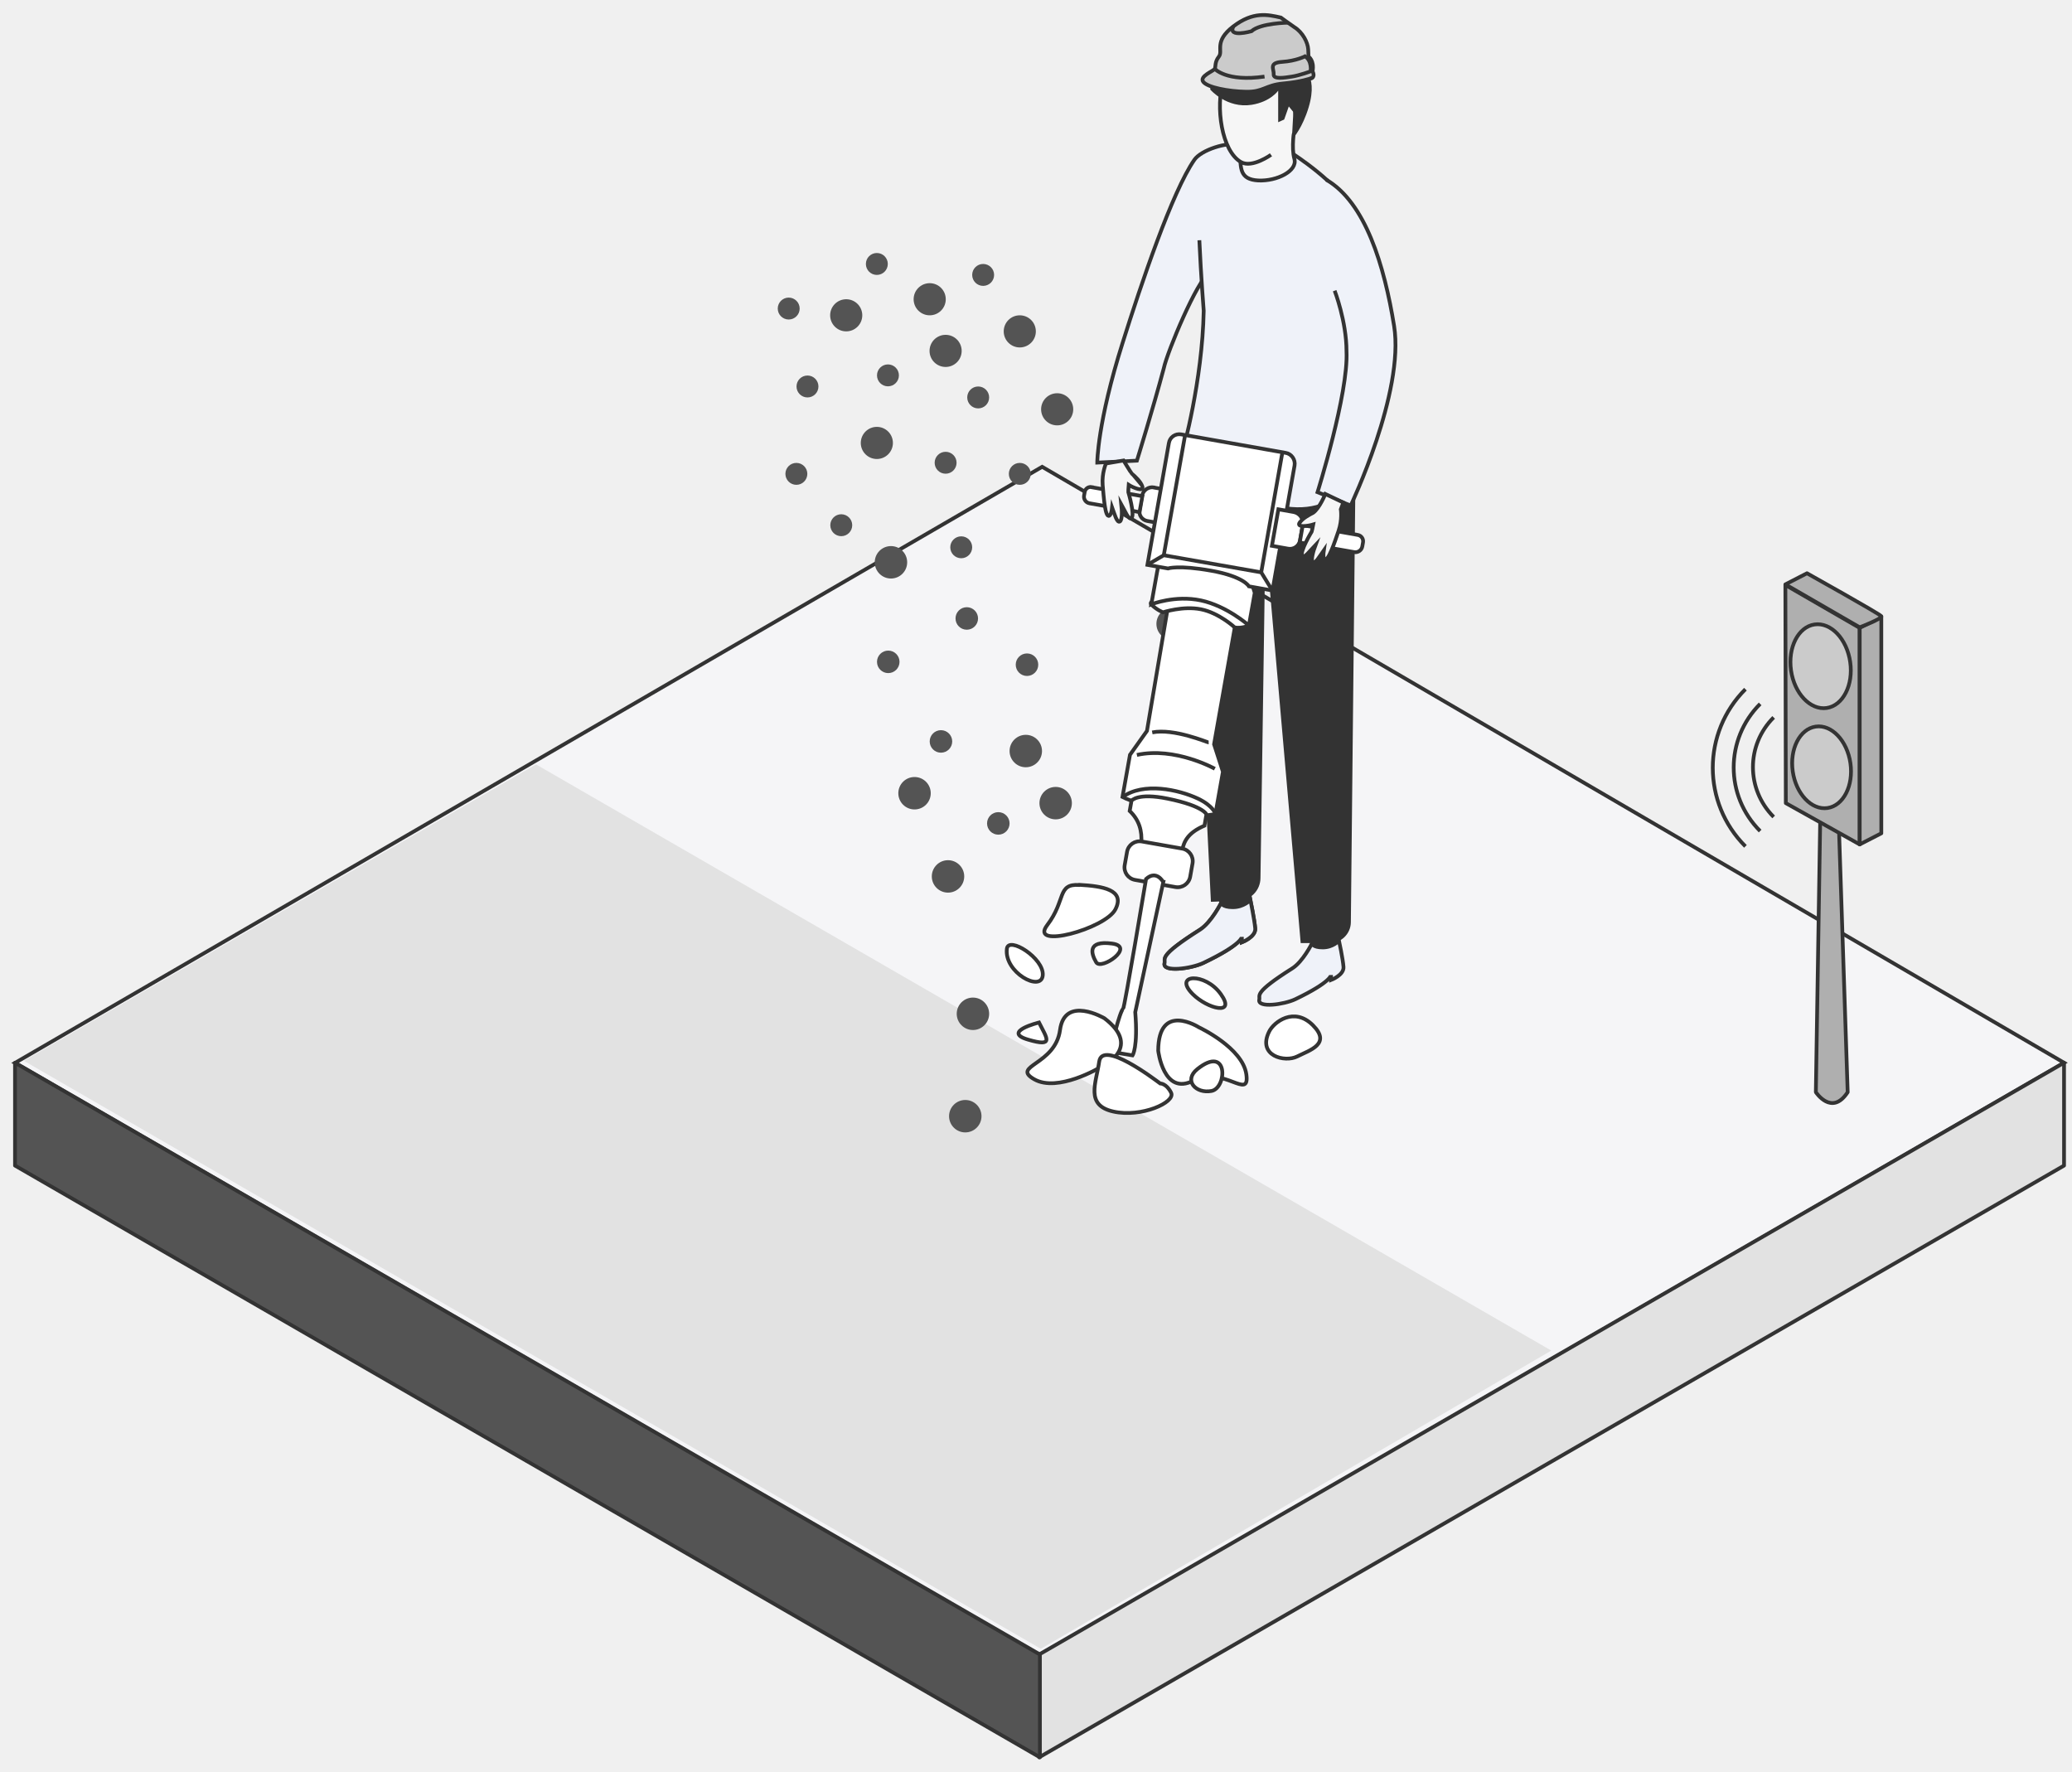
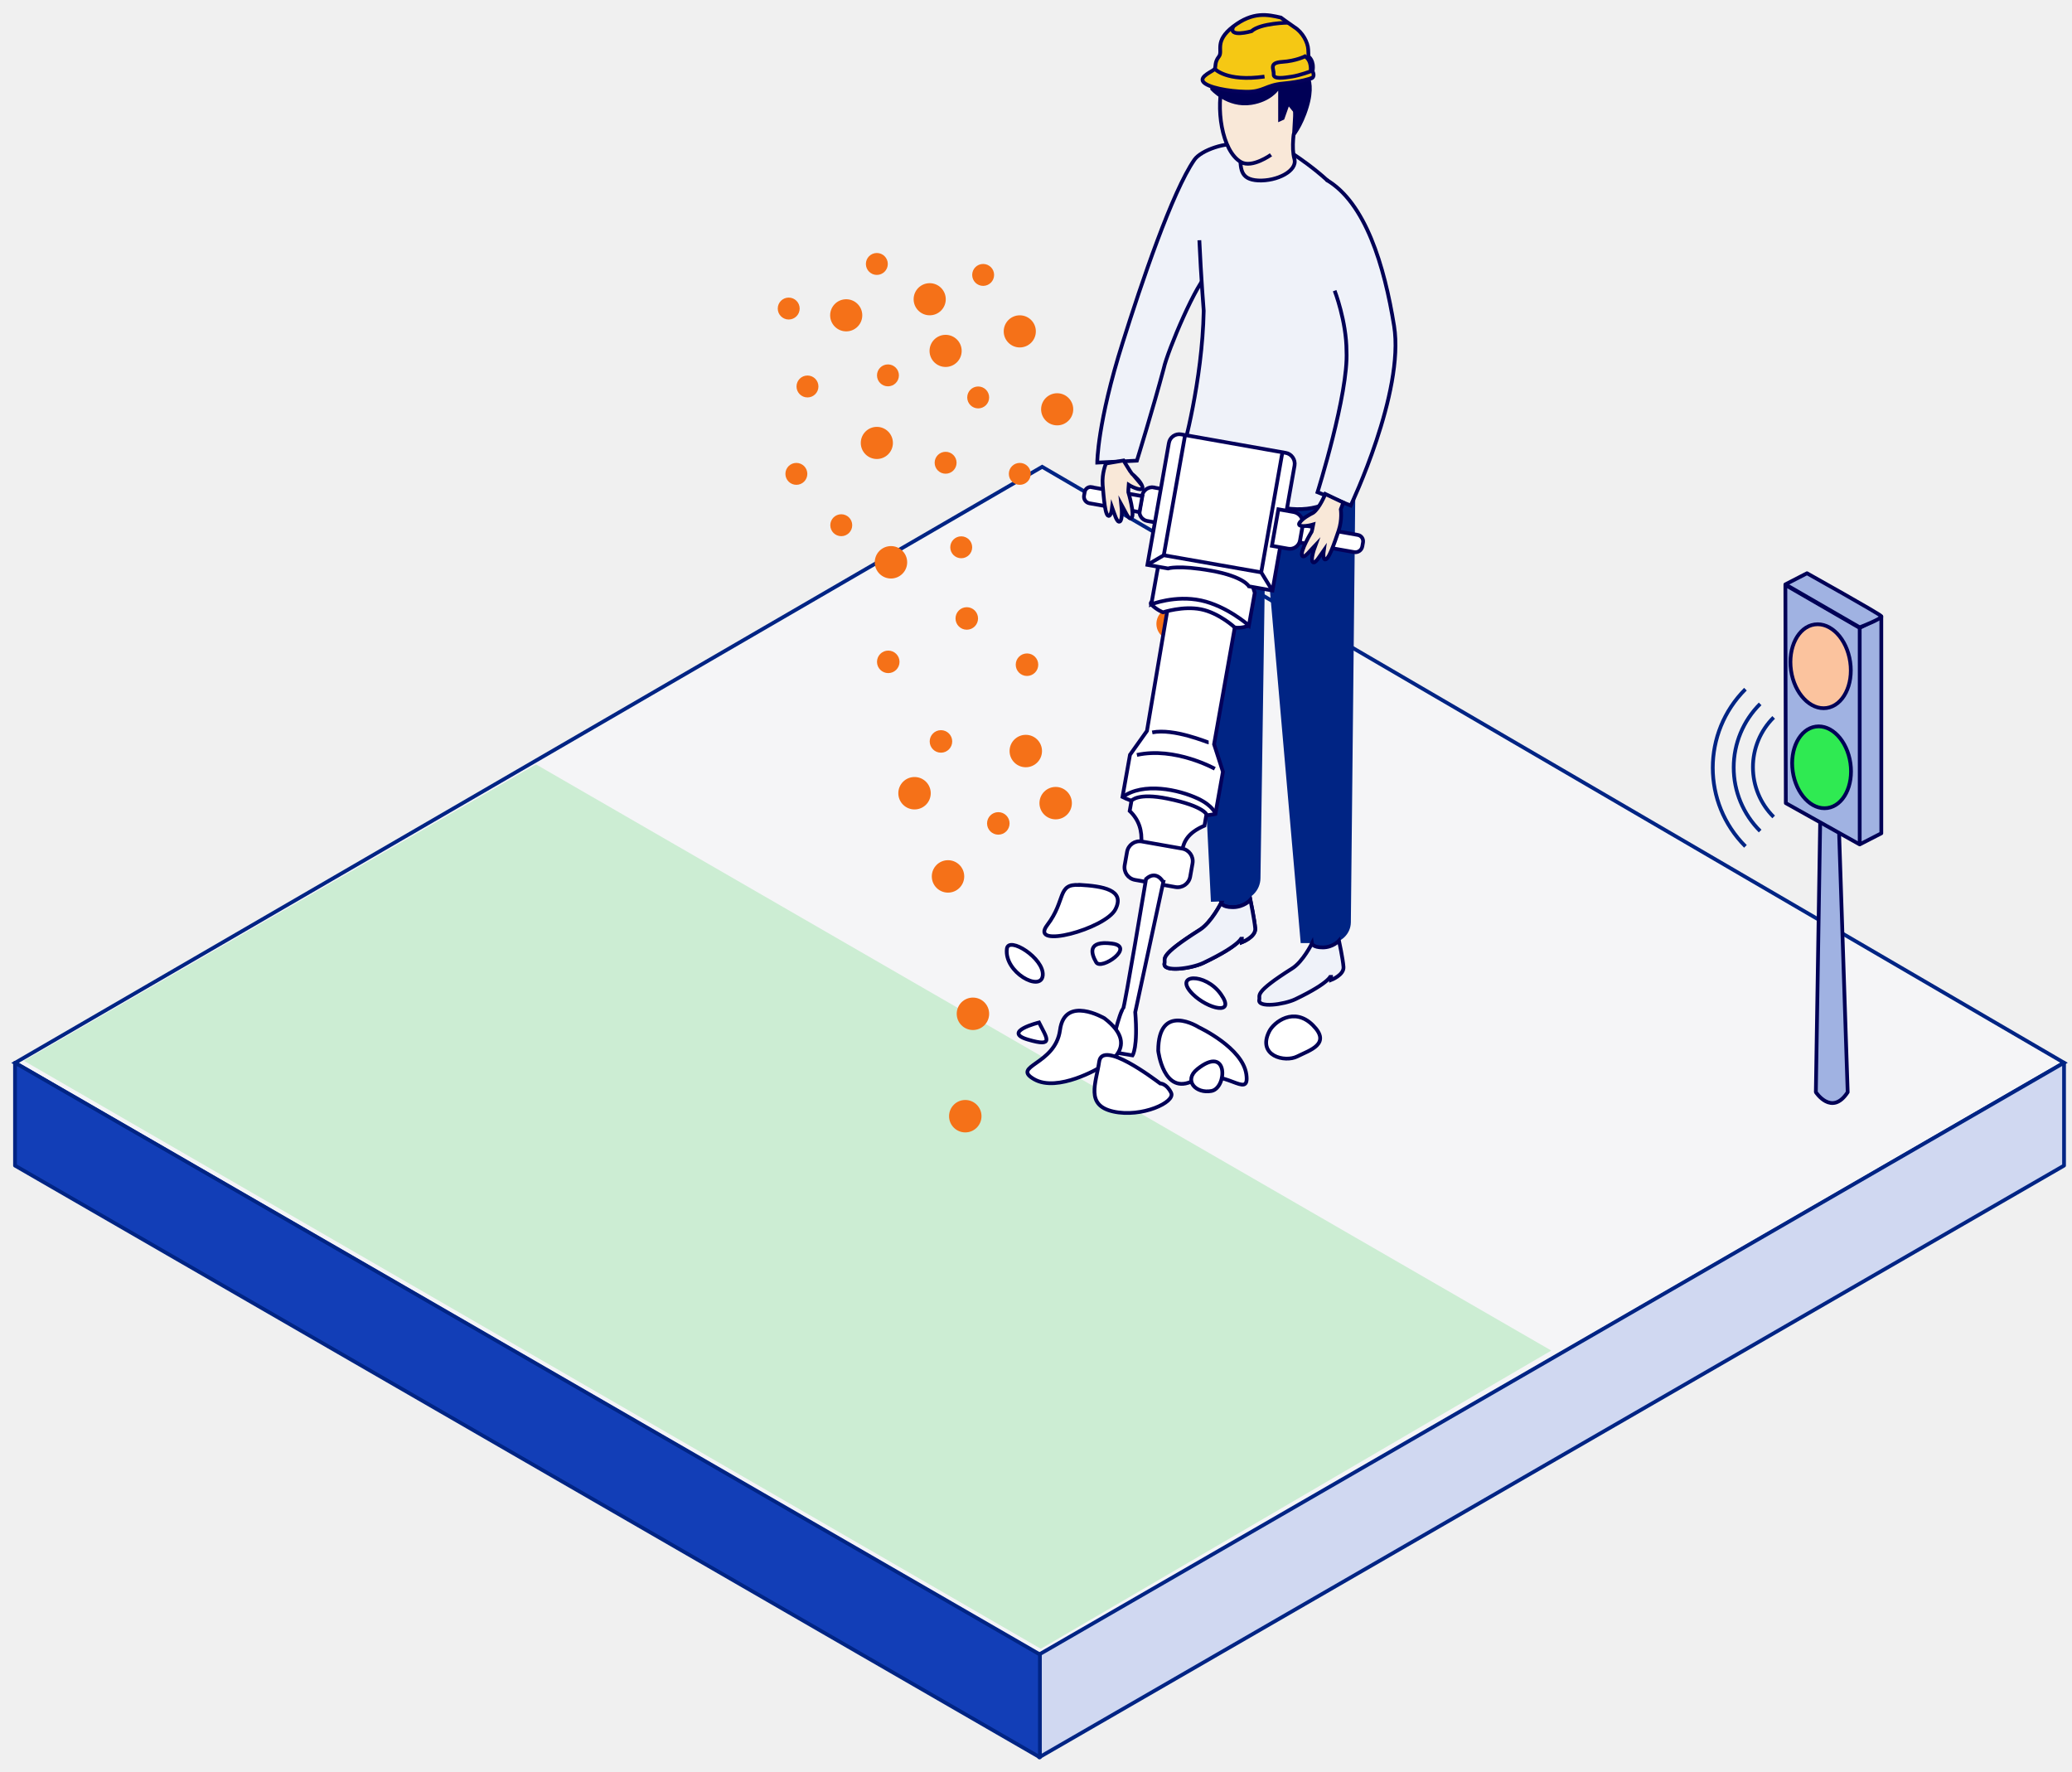
- <svg xmlns="http://www.w3.org/2000/svg" width="138" height="118" viewBox="0 0 138 118" fill="none">
-   <path d="M69.41 31.09L1 70.79L69.26 110.24L137.47 70.78L69.41 31.09Z" fill="#F5F5F7" stroke="#333333" stroke-width="0.25" stroke-miterlimit="10" />
-   <path d="M69.21 117.04L137.47 77.63V70.78L69.21 110.19V117.04Z" fill="#E2E2E2" stroke="#333333" stroke-width="0.25" stroke-linejoin="round" />
-   <path d="M69.26 117.04L1 77.63V70.78L69.26 110.19V117.04Z" fill="#545454" stroke="#333333" stroke-width="0.25" stroke-linejoin="round" />
-   <path d="M78.1 42.63C78.697 42.63 79.18 42.146 79.18 41.55C79.18 40.953 78.697 40.47 78.1 40.47C77.504 40.47 77.02 40.953 77.02 41.55C77.02 42.146 77.504 42.63 78.1 42.63Z" fill="#545454" />
-   <path d="M1.59 70.65L35.7 50.91L103.32 89.95L69.32 109.81L1.59 70.65Z" fill="#E2E2E2" />
-   <path d="M80.49 18.25C79.77 18.61 77.75 23.4 77.51 24.53C76.79 27.23 75.72 30.68 75.72 30.68L73.08 30.81C73.08 30.81 73.08 28.17 74.77 22.83C76.01 18.88 78.08 12.75 79.55 10.64C80 9.99 81.74 9.42 82.58 9.65L83.34 11.17V13.02C83.34 13.02 81.07 17.96 80.49 18.26V18.25Z" fill="#EFF2F9" stroke="#333333" stroke-width="0.25" stroke-miterlimit="10" />
-   <path d="M81.49 60.85L83.3 60.12L83.61 57.59L81.24 58.1L81.49 60.85Z" fill="#333333" />
-   <path d="M81.34 60.12C81.34 60.12 80.69 61.43 79.92 61.92C77.11 63.7 77.64 63.82 77.56 64.16C77.42 64.77 79.33 64.52 80.15 64.13C82.74 62.89 82.71 62.4 82.71 62.4V62.76C82.71 62.76 83.65 62.4 83.6 61.83C83.55 61.26 83.28 59.94 83.28 59.94C83.28 59.94 82.85 60.42 82.11 60.42C81.37 60.42 81.33 60.12 81.33 60.12H81.34Z" fill="#EFF2F9" stroke="#333333" stroke-width="0.25" stroke-miterlimit="10" />
-   <path d="M87.37 63.74L89.18 63.01L89.49 60.48L87.11 60.99L87.37 63.74Z" fill="#333333" />
-   <path d="M90.28 31.39L89.97 61.43C89.96 62.19 89.33 62.81 88.57 62.81H86.63L84.28 35.88L83.95 58.47C83.95 59.31 83.27 59.99 82.43 59.99L80.65 60.06L79.13 29.32C79.13 29.32 80.65 31.25 83.17 31.66C85.69 32.07 90.28 31.39 90.28 31.39Z" fill="#333333" />
-   <path d="M79.88 16C79.99 18.45 80.17 20.7 80.17 20.7C80.08 25.4 78.78 30.02 78.78 30.02C78.78 30.02 79.38 31.63 83.91 33.38C88.88 35.31 90.61 31.37 90.61 31.37C90.61 31.37 90.79 27.86 90.18 22.49H90.16L90.3 16.27C90.3 16.27 90.44 15.46 89.85 13.86C89.26 12.26 86.07 10.22 86.07 10.22L85.57 10.15L83.83 9.02" fill="#EFF2F9" />
-   <path d="M79.88 16C79.99 18.45 80.17 20.7 80.17 20.7C80.08 25.4 78.78 30.02 78.78 30.02C78.78 30.02 79.38 31.63 83.91 33.38C88.88 35.31 90.61 31.37 90.61 31.37C90.61 31.37 90.79 27.86 90.18 22.49H90.16L90.3 16.27C90.3 16.27 90.44 15.46 89.85 13.86C89.26 12.26 86.07 10.22 86.07 10.22L85.57 10.15L83.83 9.02" stroke="#333333" stroke-width="0.25" stroke-miterlimit="10" />
-   <path d="M86.21 8.61C86.21 8.61 85.99 9.8 86.21 10.59C86.43 11.38 85.05 12.08 83.8 12.02C82.55 11.95 82.64 11.19 82.59 10.24C82.54 9.29 86.21 8.62 86.21 8.62V8.61Z" fill="#F6F6F6" stroke="#333333" stroke-width="0.25" stroke-miterlimit="10" />
-   <path d="M84.65 10.31C84.65 10.31 83.4 11.21 82.66 10.8C81.36 10.07 80.94 7.11 81.48 5.35C82.02 3.59 85.88 4.14 85.88 4.14L86.38 8.53" fill="#F6F6F6" />
-   <path d="M84.65 10.31C84.65 10.31 83.4 11.21 82.66 10.8C81.36 10.07 80.94 7.11 81.48 5.35C82.02 3.59 85.88 4.14 85.88 4.14L86.38 8.53" stroke="#333333" stroke-width="0.25" stroke-miterlimit="10" />
-   <path d="M85.84 7.08L85.53 7.96L85.13 8.14V6.04C85.13 6.04 84.62 6.78 83.36 6.98C81.71 7.24 80.61 5.97 80.61 5.97C80.61 5.97 80.5 4.62 82.1 3.85C83.06 3.39 84.42 2.48 85.78 3.17C87.14 3.86 86.68 4.46 86.68 4.46C86.68 4.46 87.98 5 87 7.62C86.55 8.82 86.04 9.29 86.04 9.29L86.14 7.46L85.83 7.08H85.84Z" fill="#333333" />
-   <path d="M86.67 34.2C86.67 34.2 88.23 35.15 89 35.21C89.77 35.27 89.94 34.85 89.94 34.85L89.24 38.43L85.57 36.97L86.68 34.2H86.67Z" fill="#333333" />
-   <path d="M81.34 60.12C81.34 60.12 80.69 61.43 79.92 61.92C77.11 63.7 77.64 63.82 77.56 64.16C77.42 64.77 79.33 64.52 80.15 64.13C82.74 62.89 82.71 62.4 82.71 62.4V62.76C82.71 62.76 83.65 62.4 83.6 61.83C83.55 61.26 83.28 59.94 83.28 59.94C83.28 59.94 82.85 60.42 82.11 60.42C81.37 60.42 81.33 60.12 81.33 60.12H81.34Z" fill="#EFF2F9" stroke="#333333" stroke-width="0.25" stroke-miterlimit="10" />
-   <path d="M87.52 63.51L89.2 62.83L89.49 60.48L87.28 60.95L87.52 63.51Z" fill="#333333" />
-   <path d="M87.38 62.83C87.38 62.83 86.78 64.05 86.06 64.5C83.45 66.15 83.94 66.27 83.87 66.58C83.74 67.15 85.51 66.91 86.27 66.55C88.67 65.4 88.65 64.94 88.65 64.94V65.27C88.65 65.27 89.52 64.94 89.48 64.4C89.44 63.86 89.18 62.65 89.18 62.65C89.18 62.65 88.78 63.1 88.1 63.1C87.42 63.1 87.38 62.83 87.38 62.83Z" fill="#EFF2F9" stroke="#333333" stroke-width="0.25" stroke-miterlimit="10" />
-   <path d="M88.33 11.97C90.94 13.48 92.2 17.69 92.85 21.71C93.56 26.12 89.96 33.67 89.96 33.67L87.75 32.78C87.75 32.78 89.82 26.19 89.68 23.39C89.68 21.4 88.89 19.36 88.89 19.36" fill="#EFF2F9" />
-   <path d="M88.33 11.97C90.94 13.48 92.2 17.69 92.85 21.71C93.56 26.12 89.96 33.67 89.96 33.67L87.75 32.78C87.75 32.78 89.82 26.19 89.68 23.39C89.68 21.4 88.89 19.36 88.89 19.36" stroke="#333333" stroke-width="0.25" stroke-miterlimit="10" />
-   <path d="M76.873 32.474L77.808 32.64L77.413 34.875L76.408 34.697C76.064 34.636 75.837 34.312 75.898 33.967L76.065 33.022C76.131 32.648 76.49 32.397 76.864 32.463L76.873 32.474Z" fill="white" stroke="#333333" stroke-width="0.25" stroke-miterlimit="10" />
-   <path d="M72.707 32.449L76.084 33.046L75.896 34.109L72.558 33.519C72.322 33.477 72.16 33.245 72.201 33.009L72.245 32.763C72.283 32.546 72.492 32.4 72.709 32.439L72.707 32.449Z" fill="white" stroke="#333333" stroke-width="0.25" stroke-miterlimit="10" />
-   <path d="M82.24 41.79L80.86 49.57L81.45 51.4L80.95 54.21C80.95 54.21 80.24 54.38 79.57 54.29C78.9 54.2 75.93 53.68 74.76 53.08L75.26 50.27L76.39 48.68L77.74 40.7L79.93 39.16L82.24 41.78V41.79Z" fill="white" stroke="#333333" stroke-width="0.25" stroke-miterlimit="10" />
-   <path d="M83.18 41.66C83.18 41.66 82.72 41.87 82.24 41.79C82.24 41.79 81.19 40.82 79.99 40.58C78.79 40.34 77.46 40.78 77.46 40.78C77.46 40.78 77.06 40.64 76.67 40.25C76.28 39.86 79.68 39.27 79.68 39.27L82.89 40.64L83.16 41.67L83.18 41.66Z" fill="white" stroke="#333333" stroke-width="0.25" stroke-miterlimit="10" />
-   <path d="M77.07 38.07L76.68 40.25C76.68 40.25 78.26 39.62 79.99 39.99C81.72 40.36 83.18 41.66 83.18 41.66L83.57 39.48L83.13 38.1L77.23 37.19L77.07 38.08V38.07Z" fill="white" stroke="#333333" stroke-width="0.25" stroke-miterlimit="10" />
-   <path d="M85.62 30.16L78.67 28.93C78.28 28.86 77.91 29.12 77.85 29.51L76.42 37.62L77.79 37.86C77.79 37.86 78.49 37.62 80.67 38.01C82.85 38.4 83.18 39.05 83.18 39.05L84.75 39.33L86.22 31.01C86.29 30.61 86.02 30.23 85.63 30.16H85.62Z" fill="white" stroke="#333333" stroke-width="0.25" stroke-miterlimit="10" />
-   <path d="M80.34 54.3C80.44 54.32 80.28 53.7 77.76 53.19C75.76 52.78 75.36 53.33 75.36 53.33L75.24 54.01C75.87 54.61 76.08 55.34 76.01 56.17L78.73 56.65C78.85 56.05 79.1 55.47 80.22 54.99L80.34 54.3Z" fill="white" stroke="#333333" stroke-width="0.25" stroke-miterlimit="10" />
-   <path d="M75.596 58.603L78.284 59.078C78.746 59.16 79.188 58.852 79.269 58.389L79.426 57.503C79.508 57.041 79.199 56.6 78.737 56.518L76.049 56.043C75.587 55.961 75.145 56.27 75.064 56.732L74.907 57.618C74.825 58.08 75.134 58.521 75.596 58.603Z" fill="white" stroke="#333333" stroke-width="0.25" stroke-miterlimit="10" />
-   <path d="M77.47 58.74C77.47 58.74 77.03 57.91 76.33 58.54C76.33 58.54 74.89 67.17 74.8 67.2C74.61 67.26 73.88 70.03 74.06 70.06L75.43 70.29C75.43 70.29 75.8 69.76 75.61 67.41L77.48 58.74H77.47Z" fill="white" stroke="#333333" stroke-width="0.25" stroke-miterlimit="10" />
-   <path d="M80.96 54.21C80.96 54.21 80.8 53.67 79.79 53.19C78.49 52.58 76.15 52.08 74.77 53.08" stroke="#333333" stroke-width="0.25" stroke-miterlimit="10" />
-   <path d="M80.91 51.2C80.91 51.2 78.25 49.72 75.72 50.28L80.91 51.2Z" fill="white" />
-   <path d="M80.91 51.2C80.91 51.2 78.25 49.72 75.72 50.28" stroke="#333333" stroke-width="0.25" stroke-miterlimit="10" />
-   <path d="M80.5 49.45C80.42 49.45 78.19 48.49 76.74 48.78L80.5 49.45Z" fill="white" />
-   <path d="M80.5 49.45C80.42 49.45 78.19 48.49 76.74 48.78" stroke="#333333" stroke-width="0.25" stroke-miterlimit="10" />
-   <path d="M76.41 37.62L77.51 36.98L84 38.12L84.74 39.33" stroke="#333333" stroke-width="0.25" stroke-miterlimit="10" />
-   <path d="M85.796 36.544L84.713 36.352L85.143 33.92L86.157 34.1C86.561 34.171 86.838 34.555 86.765 34.969L86.584 35.993C86.519 36.357 86.17 36.61 85.796 36.544Z" fill="white" stroke="#333333" stroke-width="0.25" stroke-miterlimit="10" />
-   <path d="M90.178 36.77L86.564 36.131L86.768 34.979L90.431 35.627C90.668 35.669 90.822 35.889 90.78 36.125L90.733 36.391C90.688 36.647 90.444 36.817 90.188 36.772L90.178 36.77Z" fill="white" stroke="#333333" stroke-width="0.25" stroke-miterlimit="10" />
-   <path d="M84 38.12L85.41 30.13" stroke="#333333" stroke-width="0.25" stroke-miterlimit="10" />
-   <path d="M77.51 36.98L78.93 28.98" stroke="#333333" stroke-width="0.25" stroke-miterlimit="10" />
-   <path d="M75.39 31.56C75.32 31.48 74.83 30.67 74.83 30.67L73.66 30.87C73.66 30.87 73.38 31.5 73.44 32.3C73.51 33.1 73.6 34.5 73.88 34.35C73.98 34.3 74.04 34.07 74.07 33.79C74.23 34.23 74.39 34.86 74.59 34.73C74.75 34.62 74.73 34.04 74.68 33.58C74.91 33.99 75.17 34.67 75.36 34.5C75.6 34.29 75.15 32.78 75.15 32.78C75.15 32.78 75.15 32.47 75.17 32.29C75.45 32.47 76.22 32.8 76.08 32.39C75.97 32.07 75.61 31.74 75.38 31.54L75.39 31.56Z" fill="#F6F6F6" stroke="#333333" stroke-width="0.25" stroke-miterlimit="10" />
-   <path d="M86.56 34.8C86.32 35.16 87.15 35.03 87.47 34.93C87.44 35.11 87.36 35.41 87.36 35.41C87.36 35.41 86.55 36.75 86.73 37.02C86.87 37.22 87.29 36.63 87.62 36.29C87.46 36.72 87.3 37.29 87.43 37.43C87.59 37.6 87.9 37.03 88.17 36.65C88.13 36.92 88.13 37.16 88.21 37.24C88.45 37.46 88.89 36.12 89.15 35.36C89.41 34.6 89.3 33.92 89.3 33.92L89.47 33.47L88.27 32.9C88.27 32.9 87.88 33.86 87.46 34.15C87.19 34.29 86.76 34.52 86.57 34.8H86.56Z" fill="#F6F6F6" stroke="#333333" stroke-width="0.25" stroke-miterlimit="10" />
-   <path d="M87.29 5.22C87.29 5.22 86.68 5.45 85.47 5.56C84.26 5.67 84.17 6.13 82.99 6.11C81.81 6.09 80.42 5.82 80.14 5.45C79.86 5.08 80.81 4.74 80.9 4.59C80.99 4.44 80.88 4.15 81.18 3.77C81.48 3.39 80.82 2.77 82.14 1.76C83.46 0.75 84.44 0.97 85.31 1.17C85.31 1.17 86.05 1.71 86.21 1.81C86.76 2.15 87.11 2.83 87.13 3.3L87.15 3.77C87.15 3.77 87.55 4.02 87.42 4.75C87.42 4.75 87.64 5.14 87.29 5.24V5.22Z" fill="#CBCBCB" stroke="#333333" stroke-width="0.25" stroke-miterlimit="10" />
-   <path d="M86.92 3.75C86.92 3.75 86.33 4.06 85.4 4.12C84.47 4.18 84.86 4.6 84.83 4.95C84.8 5.3 85.53 5.18 86.05 5.1C86.57 5.02 87.29 4.75 87.29 4.75C87.29 4.75 87.4 4.06 86.92 3.75Z" fill="#CBCBCB" stroke="#333333" stroke-width="0.25" stroke-miterlimit="10" />
-   <path d="M85.8 1.51C85.8 1.51 83.95 1.53 83.35 2.08C83.35 2.08 81.74 2.54 82.15 1.75" stroke="#333333" stroke-width="0.25" stroke-miterlimit="10" />
-   <path d="M80.9 4.58C80.9 4.58 81.68 5.47 84.22 5.1L80.9 4.58Z" fill="#CBCBCB" />
-   <path d="M80.9 4.58C80.9 4.58 81.68 5.47 84.22 5.1" stroke="#333333" stroke-width="0.25" stroke-miterlimit="10" />
-   <path d="M73.56 67.82C73.56 67.82 70.91 66.26 70.6 68.6C70.29 70.94 67.31 70.98 68.88 71.88C70.45 72.78 73.25 71.1 73.25 71.1C73.25 71.1 76.21 69.85 73.56 67.82Z" fill="white" stroke="#333333" stroke-width="0.25" stroke-miterlimit="10" />
-   <path d="M77.14 69.98C77.14 69.98 77.49 73.01 79.48 71.97C81.47 70.93 83.25 73.34 83.01 71.56C82.77 69.78 79.85 68.42 79.85 68.42C79.85 68.42 77.15 66.69 77.14 69.98Z" fill="white" stroke="#333333" stroke-width="0.25" stroke-miterlimit="10" />
-   <path d="M69.2 68.1C69.2 68.1 66.7 68.72 68.47 69.24C70.24 69.76 69.72 69.14 69.2 68.1Z" fill="white" stroke="#333333" stroke-width="0.25" stroke-miterlimit="10" />
-   <path d="M77.27 72.16C76.85 71.85 73.42 69.25 73.21 70.7C73 72.15 72.27 73.61 74.15 74.03C76.03 74.45 78.31 73.41 78 72.78C77.69 72.15 77.27 72.16 77.27 72.16Z" fill="white" stroke="#333333" stroke-width="0.25" stroke-miterlimit="10" />
-   <path d="M84.53 68.7C83.72 70.32 85.57 70.78 86.4 70.36C87.23 69.94 88.69 69.53 87.44 68.28C86.19 67.03 84.84 68.07 84.53 68.7Z" fill="white" stroke="#333333" stroke-width="0.25" stroke-miterlimit="10" />
-   <path d="M79.75 71.2C78.8 71.96 79.65 72.86 80.69 72.66C81.73 72.46 81.83 69.54 79.75 71.2Z" fill="white" stroke="#333333" stroke-width="0.25" stroke-miterlimit="10" />
-   <path d="M71.89 58.93C73.45 59.02 74.95 59.26 74.29 60.56C73.63 61.86 68.49 63.26 69.75 61.61C71.01 59.96 70.39 58.85 71.88 58.94L71.89 58.93Z" fill="white" stroke="#333333" stroke-width="0.25" stroke-miterlimit="10" />
-   <path d="M74.05 62.84C75.66 63.04 73.34 64.65 73.01 64.09C72.68 63.53 72.39 62.63 74.05 62.84Z" fill="white" stroke="#333333" stroke-width="0.25" stroke-miterlimit="10" />
-   <path d="M67.06 63.19C66.87 64.77 69.35 66.1 69.45 64.96C69.55 63.82 67.16 62.32 67.06 63.19Z" fill="white" stroke="#333333" stroke-width="0.25" stroke-miterlimit="10" />
-   <path d="M79.44 66.21C80.43 67.2 82.35 67.67 81.31 66.21C80.27 64.75 78.09 64.86 79.44 66.21Z" fill="white" stroke="#333333" stroke-width="0.25" stroke-miterlimit="10" />
-   <path d="M64.8 68.6C65.396 68.6 65.88 68.116 65.88 67.52C65.88 66.924 65.396 66.44 64.8 66.44C64.204 66.44 63.72 66.924 63.72 67.52C63.72 68.116 64.204 68.6 64.8 68.6Z" fill="#545454" />
-   <path d="M64.29 75.42C64.886 75.42 65.37 74.936 65.37 74.34C65.37 73.743 64.886 73.26 64.29 73.26C63.694 73.26 63.21 73.743 63.21 74.34C63.21 74.936 63.694 75.42 64.29 75.42Z" fill="#545454" />
-   <path d="M59.34 38.53C59.937 38.53 60.42 38.047 60.42 37.45C60.42 36.853 59.937 36.37 59.34 36.37C58.744 36.37 58.26 36.853 58.26 37.45C58.26 38.047 58.744 38.53 59.34 38.53Z" fill="#545454" />
-   <path d="M63.14 59.45C63.736 59.45 64.22 58.967 64.22 58.37C64.22 57.774 63.736 57.29 63.14 57.29C62.544 57.29 62.06 57.774 62.06 58.37C62.06 58.967 62.544 59.45 63.14 59.45Z" fill="#545454" />
-   <path d="M70.31 54.57C70.906 54.57 71.39 54.087 71.39 53.49C71.39 52.894 70.906 52.41 70.31 52.41C69.713 52.41 69.23 52.894 69.23 53.49C69.23 54.087 69.713 54.57 70.31 54.57Z" fill="#545454" />
-   <path d="M68.32 51.1C68.916 51.1 69.4 50.616 69.4 50.02C69.4 49.423 68.916 48.94 68.32 48.94C67.724 48.94 67.24 49.423 67.24 50.02C67.24 50.616 67.724 51.1 68.32 51.1Z" fill="#545454" />
-   <path d="M60.91 53.91C61.507 53.91 61.99 53.426 61.99 52.83C61.99 52.233 61.507 51.75 60.91 51.75C60.314 51.75 59.83 52.233 59.83 52.83C59.83 53.426 60.314 53.91 60.91 53.91Z" fill="#545454" />
-   <path d="M68.4 45.02C68.814 45.02 69.15 44.684 69.15 44.27C69.15 43.856 68.814 43.52 68.4 43.52C67.986 43.52 67.65 43.856 67.65 44.27C67.65 44.684 67.986 45.02 68.4 45.02Z" fill="#545454" />
-   <path d="M59.16 44.83C59.574 44.83 59.91 44.494 59.91 44.08C59.91 43.666 59.574 43.33 59.16 43.33C58.746 43.33 58.41 43.666 58.41 44.08C58.41 44.494 58.746 44.83 59.16 44.83Z" fill="#545454" />
-   <path d="M62.67 50.13C63.084 50.13 63.42 49.794 63.42 49.38C63.42 48.966 63.084 48.63 62.67 48.63C62.256 48.63 61.92 48.966 61.92 49.38C61.92 49.794 62.256 50.13 62.67 50.13Z" fill="#545454" />
-   <path d="M64.39 41.94C64.804 41.94 65.14 41.604 65.14 41.19C65.14 40.776 64.804 40.44 64.39 40.44C63.976 40.44 63.64 40.776 63.64 41.19C63.64 41.604 63.976 41.94 64.39 41.94Z" fill="#545454" />
-   <path d="M66.49 55.59C66.904 55.59 67.24 55.254 67.24 54.84C67.24 54.426 66.904 54.09 66.49 54.09C66.076 54.09 65.74 54.426 65.74 54.84C65.74 55.254 66.076 55.59 66.49 55.59Z" fill="#545454" />
-   <path d="M120.94 72.74C120.94 72.74 122 74.37 123.06 72.74L122.42 53.4C122.42 53.4 121.8 53.22 121.25 53.4L120.94 72.74Z" fill="#AFAFAF" stroke="#333333" stroke-width="0.25" stroke-linejoin="round" />
-   <path d="M118.91 38.96L123.86 41.82V56.24L118.94 53.49L118.91 38.96Z" fill="#AFAFAF" stroke="#333333" stroke-width="0.25" stroke-linejoin="round" />
-   <path d="M123.86 41.82L125.3 41.08V55.5L123.86 56.24V41.82Z" fill="#AFAFAF" stroke="#333333" stroke-width="0.25" stroke-linejoin="round" />
-   <path d="M118.91 38.92L123.86 41.78C123.86 41.78 125.4 41.19 125.3 41.04C125.2 40.89 120.35 38.18 120.35 38.18L118.91 38.92Z" fill="#AFAFAF" stroke="#333333" stroke-width="0.25" stroke-linejoin="round" />
-   <path d="M121.66 47.153C122.748 46.995 123.45 45.622 123.227 44.086C123.005 42.55 121.943 41.433 120.855 41.59C119.767 41.748 119.066 43.121 119.288 44.657C119.511 46.193 120.573 47.31 121.66 47.153Z" fill="#CBCBCB" stroke="#333333" stroke-width="0.25" stroke-miterlimit="10" />
-   <path d="M116.25 45.9C113.35 48.8 113.35 53.47 116.25 56.37" stroke="#333333" stroke-width="0.25" stroke-miterlimit="10" />
-   <path d="M117.23 46.88C114.88 49.23 114.88 53 117.23 55.35" stroke="#333333" stroke-width="0.25" stroke-miterlimit="10" />
-   <path d="M118.13 47.78C116.29 49.62 116.29 52.56 118.13 54.41" stroke="#333333" stroke-width="0.25" stroke-miterlimit="10" />
-   <path d="M121.714 53.815C122.775 53.662 123.459 52.323 123.242 50.825C123.025 49.328 121.989 48.238 120.929 48.392C119.869 48.545 119.185 49.884 119.402 51.382C119.619 52.879 120.654 53.969 121.714 53.815Z" fill="#CBCBCB" stroke="#333333" stroke-width="0.25" stroke-miterlimit="10" />
-   <path d="M62.98 24.44C63.571 24.44 64.05 23.961 64.05 23.37C64.05 22.779 63.571 22.3 62.98 22.3C62.389 22.3 61.91 22.779 61.91 23.37C61.91 23.961 62.389 24.44 62.98 24.44Z" fill="#545454" />
-   <path d="M56.36 22.07C56.951 22.07 57.43 21.591 57.43 21C57.43 20.409 56.951 19.93 56.36 19.93C55.769 19.93 55.29 20.409 55.29 21C55.29 21.591 55.769 22.07 56.36 22.07Z" fill="#545454" />
-   <path d="M67.92 23.14C68.511 23.14 68.99 22.661 68.99 22.07C68.99 21.479 68.511 21 67.92 21C67.329 21 66.85 21.479 66.85 22.07C66.85 22.661 67.329 23.14 67.92 23.14Z" fill="#545454" />
-   <path d="M58.4 30.57C58.991 30.57 59.47 30.091 59.47 29.5C59.47 28.909 58.991 28.43 58.4 28.43C57.809 28.43 57.33 28.909 57.33 29.5C57.33 30.091 57.809 30.57 58.4 30.57Z" fill="#545454" />
-   <path d="M61.92 21C62.511 21 62.99 20.521 62.99 19.93C62.99 19.339 62.511 18.86 61.92 18.86C61.329 18.86 60.85 19.339 60.85 19.93C60.85 20.521 61.329 21 61.92 21Z" fill="#545454" />
-   <path d="M70.41 28.33C71.001 28.33 71.48 27.851 71.48 27.26C71.48 26.669 71.001 26.19 70.41 26.19C69.819 26.19 69.34 26.669 69.34 27.26C69.34 27.851 69.819 28.33 70.41 28.33Z" fill="#545454" />
-   <path d="M59.14 25.73C59.543 25.73 59.87 25.403 59.87 25C59.87 24.597 59.543 24.27 59.14 24.27C58.737 24.27 58.41 24.597 58.41 25C58.41 25.403 58.737 25.73 59.14 25.73Z" fill="#545454" />
-   <path d="M53.78 26.47C54.183 26.47 54.51 26.143 54.51 25.74C54.51 25.337 54.183 25.01 53.78 25.01C53.377 25.01 53.05 25.337 53.05 25.74C53.05 26.143 53.377 26.47 53.78 26.47Z" fill="#545454" />
-   <path d="M64.02 37.18C64.423 37.18 64.75 36.853 64.75 36.45C64.75 36.047 64.423 35.72 64.02 35.72C63.617 35.72 63.29 36.047 63.29 36.45C63.29 36.853 63.617 37.18 64.02 37.18Z" fill="#545454" />
-   <path d="M53.04 32.29C53.443 32.29 53.77 31.963 53.77 31.56C53.77 31.157 53.443 30.83 53.04 30.83C52.637 30.83 52.31 31.157 52.31 31.56C52.31 31.963 52.637 32.29 53.04 32.29Z" fill="#545454" />
-   <path d="M65.15 27.2C65.553 27.2 65.88 26.873 65.88 26.47C65.88 26.067 65.553 25.74 65.15 25.74C64.747 25.74 64.42 26.067 64.42 26.47C64.42 26.873 64.747 27.2 65.15 27.2Z" fill="#545454" />
-   <path d="M62.98 31.55C63.383 31.55 63.71 31.223 63.71 30.82C63.71 30.417 63.383 30.09 62.98 30.09C62.577 30.09 62.25 30.417 62.25 30.82C62.25 31.223 62.577 31.55 62.98 31.55Z" fill="#545454" />
-   <path d="M67.92 32.29C68.323 32.29 68.65 31.963 68.65 31.56C68.65 31.157 68.323 30.83 67.92 30.83C67.517 30.83 67.19 31.157 67.19 31.56C67.19 31.963 67.517 32.29 67.92 32.29Z" fill="#545454" />
-   <path d="M52.53 21.28C52.933 21.28 53.26 20.953 53.26 20.55C53.26 20.147 52.933 19.82 52.53 19.82C52.127 19.82 51.8 20.147 51.8 20.55C51.8 20.953 52.127 21.28 52.53 21.28Z" fill="#545454" />
-   <path d="M58.4 18.31C58.803 18.31 59.13 17.983 59.13 17.58C59.13 17.177 58.803 16.85 58.4 16.85C57.997 16.85 57.67 17.177 57.67 17.58C57.67 17.983 57.997 18.31 58.4 18.31Z" fill="#545454" />
-   <path d="M56.03 35.71C56.433 35.71 56.76 35.383 56.76 34.98C56.76 34.577 56.433 34.25 56.03 34.25C55.627 34.25 55.3 34.577 55.3 34.98C55.3 35.383 55.627 35.71 56.03 35.71Z" fill="#545454" />
-   <path d="M65.48 19.04C65.883 19.04 66.21 18.713 66.21 18.31C66.21 17.907 65.883 17.58 65.48 17.58C65.077 17.58 64.75 17.907 64.75 18.31C64.75 18.713 65.077 19.04 65.48 19.04Z" fill="#545454" />
+ <svg xmlns="http://www.w3.org/2000/svg" width="138" height="118" fill="none">
+   <path fill="#F5F5F7" stroke="#002484" stroke-miterlimit="10" stroke-width=".25" d="M69.41 31.09 1 70.79l68.26 39.45 68.21-39.46-68.06-39.69Z" />
+   <path fill="#D0D8F1" stroke="#002484" stroke-linejoin="round" stroke-width=".25" d="m69.21 117.04 68.26-39.41v-6.85l-68.26 39.41v6.85Z" />
+   <path fill="#123EB7" stroke="#002484" stroke-linejoin="round" stroke-width=".25" d="M69.26 117.04 1 77.63v-6.85l68.26 39.41v6.85Z" />
+   <path fill="#F57118" d="M78.1 42.63a1.08 1.08 0 1 0 0-2.16 1.08 1.08 0 0 0 0 2.16Z" />
+   <path fill="#CCEDD3" d="M1.59 70.65 35.7 50.91l67.62 39.04-34 19.86L1.59 70.65Z" />
+   <path fill="#EFF2F9" stroke="#000056" stroke-miterlimit="10" stroke-width=".25" d="M80.49 18.25c-.72.36-2.74 5.15-2.98 6.28-.72 2.7-1.79 6.15-1.79 6.15l-2.64.13s0-2.64 1.69-7.98c1.24-3.95 3.31-10.08 4.78-12.19.45-.65 2.19-1.22 3.03-.99l.76 1.52v1.85s-2.27 4.94-2.85 5.24v-.01Z" />
+   <path fill="#002484" d="m81.49 60.85 1.81-.73.31-2.53-2.37.51.25 2.75Z" />
+   <path fill="#EFF2F9" stroke="#000056" stroke-miterlimit="10" stroke-width=".25" d="M81.34 60.12s-.65 1.31-1.42 1.8c-2.81 1.78-2.28 1.9-2.36 2.24-.14.61 1.77.36 2.59-.03 2.59-1.24 2.56-1.73 2.56-1.73v.36s.94-.36.89-.93c-.05-.57-.32-1.89-.32-1.89s-.43.48-1.17.48-.78-.3-.78-.3h.01Z" />
+   <path fill="#002484" d="m87.37 63.74 1.81-.73.31-2.53-2.38.51.26 2.75Z" />
+   <path fill="#002484" d="m90.28 31.39-.31 30.04c-.01.76-.64 1.38-1.4 1.38h-1.94l-2.35-26.93-.33 22.59c0 .84-.68 1.52-1.52 1.52l-1.78.07-1.52-30.74s1.52 1.93 4.04 2.34c2.52.41 7.11-.27 7.11-.27Z" />
+   <path fill="#EFF2F9" d="M79.88 16c.11 2.45.29 4.7.29 4.7-.09 4.7-1.39 9.32-1.39 9.32s.6 1.61 5.13 3.36c4.97 1.93 6.7-2.01 6.7-2.01s.18-3.51-.43-8.88h-.02l.14-6.22s.14-.81-.45-2.41c-.59-1.6-3.78-3.64-3.78-3.64l-.5-.07-1.74-1.13" />
+   <path stroke="#000056" stroke-miterlimit="10" stroke-width=".25" d="M79.88 16c.11 2.45.29 4.7.29 4.7-.09 4.7-1.39 9.32-1.39 9.32s.6 1.61 5.13 3.36c4.97 1.93 6.7-2.01 6.7-2.01s.18-3.51-.43-8.88h-.02l.14-6.22s.14-.81-.45-2.41c-.59-1.6-3.78-3.64-3.78-3.64l-.5-.07-1.74-1.13" />
+   <path fill="#F9E8D8" stroke="#000056" stroke-miterlimit="10" stroke-width=".25" d="M86.21 8.61s-.22 1.19 0 1.98-1.16 1.49-2.41 1.43c-1.25-.07-1.16-.83-1.21-1.78-.05-.95 3.62-1.62 3.62-1.62v-.01Z" />
+   <path fill="#F9E8D8" d="M84.65 10.31s-1.25.9-1.99.49c-1.3-.73-1.72-3.69-1.18-5.45.54-1.76 4.4-1.21 4.4-1.21l.5 4.39" />
+   <path stroke="#000056" stroke-miterlimit="10" stroke-width=".25" d="M84.65 10.31s-1.25.9-1.99.49c-1.3-.73-1.72-3.69-1.18-5.45.54-1.76 4.4-1.21 4.4-1.21l.5 4.39" />
+   <path fill="#000056" d="m85.84 7.08-.31.88-.4.18v-2.1s-.51.74-1.77.94c-1.65.26-2.75-1.01-2.75-1.01s-.11-1.35 1.49-2.12c.96-.46 2.32-1.37 3.68-.68 1.36.69.9 1.29.9 1.29s1.3.54.32 3.16c-.45 1.2-.96 1.67-.96 1.67l.1-1.83-.31-.38h.01Z" />
+   <path fill="#002484" d="M86.67 34.2s1.56.95 2.33 1.01c.77.06.94-.36.94-.36l-.7 3.58-3.67-1.46 1.11-2.77h-.01Z" />
+   <path fill="#EFF2F9" stroke="#000056" stroke-miterlimit="10" stroke-width=".25" d="M81.34 60.12s-.65 1.31-1.42 1.8c-2.81 1.78-2.28 1.9-2.36 2.24-.14.61 1.77.36 2.59-.03 2.59-1.24 2.56-1.73 2.56-1.73v.36s.94-.36.89-.93c-.05-.57-.32-1.89-.32-1.89s-.43.48-1.17.48-.78-.3-.78-.3h.01Z" />
+   <path fill="#002484" d="m87.52 63.51 1.68-.68.29-2.35-2.21.47.24 2.56Z" />
+   <path fill="#EFF2F9" stroke="#000056" stroke-miterlimit="10" stroke-width=".25" d="M87.38 62.83s-.6 1.22-1.32 1.67c-2.61 1.65-2.12 1.77-2.19 2.08-.13.57 1.64.33 2.4-.03 2.4-1.15 2.38-1.61 2.38-1.61v.33s.87-.33.83-.87c-.04-.54-.3-1.75-.3-1.75s-.4.45-1.08.45-.72-.27-.72-.27Z" />
+   <path fill="#EFF2F9" d="M88.33 11.97c2.61 1.51 3.87 5.72 4.52 9.74.71 4.41-2.89 11.96-2.89 11.96l-2.21-.89s2.07-6.59 1.93-9.39c0-1.99-.79-4.03-.79-4.03" />
+   <path stroke="#000056" stroke-miterlimit="10" stroke-width=".25" d="M88.33 11.97c2.61 1.51 3.87 5.72 4.52 9.74.71 4.41-2.89 11.96-2.89 11.96l-2.21-.89s2.07-6.59 1.93-9.39c0-1.99-.79-4.03-.79-4.03" />
+   <path fill="#fff" stroke="#04005A" stroke-miterlimit="10" stroke-width=".25" d="m76.873 32.474.935.166-.395 2.235-1.005-.178a.627.627 0 0 1-.51-.73l.167-.945a.691.691 0 0 1 .8-.56l.008.012Z" />
+   <path fill="#fff" stroke="#04005A" stroke-miterlimit="10" stroke-width=".25" d="m72.707 32.449 3.377.597-.188 1.063-3.338-.59a.444.444 0 0 1-.357-.51l.044-.246a.401.401 0 0 1 .463-.324l-.001.01Zm9.533 9.341-1.38 7.78.59 1.83-.5 2.81s-.71.17-1.38.08c-.67-.09-3.64-.61-4.81-1.21l.5-2.81 1.13-1.59 1.35-7.98 2.19-1.54 2.31 2.62v.01Z" />
+   <path fill="#fff" stroke="#04005A" stroke-miterlimit="10" stroke-width=".25" d="M83.18 41.66s-.46.21-.94.13c0 0-1.05-.97-2.25-1.21s-2.53.2-2.53.2-.4-.14-.79-.53 3.01-.98 3.01-.98l3.21 1.37.27 1.03.02-.01Z" />
+   <path fill="#fff" stroke="#04005A" stroke-miterlimit="10" stroke-width=".25" d="m77.07 38.07-.39 2.18s1.58-.63 3.31-.26 3.19 1.67 3.19 1.67l.39-2.18-.44-1.38-5.9-.91-.16.89v-.01Z" />
+   <path fill="#fff" stroke="#04005A" stroke-miterlimit="10" stroke-width=".25" d="m85.62 30.16-6.95-1.23a.7.7 0 0 0-.82.58l-1.43 8.11 1.37.24s.7-.24 2.88.15c2.18.39 2.51 1.04 2.51 1.04l1.57.28 1.47-8.32c.07-.4-.2-.78-.59-.85h-.01ZM80.34 54.3c.1.02-.06-.6-2.58-1.11-2-.41-2.4.14-2.4.14l-.12.68c.63.6.84 1.33.77 2.16l2.72.48c.12-.6.37-1.18 1.49-1.66l.12-.69Z" />
+   <path fill="#fff" stroke="#04005A" stroke-miterlimit="10" stroke-width=".25" d="m75.596 58.603 2.688.475a.85.85 0 0 0 .985-.689l.157-.886a.85.85 0 0 0-.689-.985l-2.688-.475a.85.85 0 0 0-.985.689l-.157.886a.85.85 0 0 0 .689.985Z" />
+   <path fill="#fff" stroke="#04005A" stroke-miterlimit="10" stroke-width=".25" d="M77.47 58.74s-.44-.83-1.14-.2c0 0-1.44 8.63-1.53 8.66-.19.06-.92 2.83-.74 2.86l1.37.23s.37-.53.18-2.88l1.87-8.67h-.01Z" />
+   <path stroke="#04005A" stroke-miterlimit="10" stroke-width=".25" d="M80.96 54.21s-.16-.54-1.17-1.02c-1.3-.61-3.64-1.11-5.02-.11" />
+   <path fill="#fff" d="M80.91 51.2s-2.66-1.48-5.19-.92l5.19.92Z" />
+   <path stroke="#04005A" stroke-miterlimit="10" stroke-width=".25" d="M80.91 51.2s-2.66-1.48-5.19-.92" />
+   <path fill="#fff" d="M80.5 49.45c-.08 0-2.31-.96-3.76-.67l3.76.67Z" />
+   <path stroke="#04005A" stroke-miterlimit="10" stroke-width=".25" d="M80.5 49.45c-.08 0-2.31-.96-3.76-.67m-.33-11.16 1.1-.64L84 38.12l.74 1.21" />
+   <path fill="#fff" stroke="#04005A" stroke-miterlimit="10" stroke-width=".25" d="m85.796 36.544-1.083-.191.43-2.433 1.014.18a.75.75 0 0 1 .608.869l-.181 1.024a.68.68 0 0 1-.788.551Zm4.382.226-3.614-.639.204-1.152 3.663.648c.237.042.39.262.349.498l-.047.266a.47.47 0 0 1-.545.381l-.01-.002Z" />
+   <path stroke="#04005A" stroke-miterlimit="10" stroke-width=".25" d="m84 38.12 1.41-7.99m-7.9 6.85 1.42-8" />
+   <path fill="#F9E8D8" stroke="#000056" stroke-miterlimit="10" stroke-width=".25" d="M75.39 31.56c-.07-.08-.56-.89-.56-.89l-1.17.2s-.28.63-.22 1.43c.07.8.16 2.2.44 2.05.1-.05.16-.28.19-.56.16.44.32 1.07.52.94.16-.11.14-.69.09-1.15.23.41.49 1.09.68.92.24-.21-.21-1.72-.21-1.72s0-.31.02-.49c.28.18 1.05.51.91.1-.11-.32-.47-.65-.7-.85l.01.02Zm11.17 3.24c-.24.36.59.23.91.13-.03.18-.11.48-.11.48s-.81 1.34-.63 1.61c.14.2.56-.39.89-.73-.16.43-.32 1-.19 1.14.16.17.47-.4.74-.78-.04.27-.04.51.04.59.24.22.68-1.12.94-1.88.26-.76.15-1.44.15-1.44l.17-.45-1.2-.57s-.39.96-.81 1.25c-.27.14-.7.37-.89.65h-.01Z" />
+   <path fill="#F5C814" stroke="#04005A" stroke-miterlimit="10" stroke-width=".25" d="M87.29 5.22s-.61.23-1.82.34c-1.21.11-1.3.57-2.48.55-1.18-.02-2.57-.29-2.85-.66-.28-.37.67-.71.76-.86.09-.15-.02-.44.28-.82.3-.38-.36-1 .96-2.01 1.32-1.01 2.3-.79 3.17-.59 0 0 .74.54.9.64.55.34.9 1.02.92 1.49l.02.47s.4.25.27.98c0 0 .22.39-.13.49v-.02Z" />
+   <path fill="#F5C814" stroke="#04005A" stroke-miterlimit="10" stroke-width=".25" d="M86.92 3.75s-.59.31-1.52.37-.54.48-.57.83c-.03.35.7.23 1.22.15.52-.08 1.24-.35 1.24-.35s.11-.69-.37-1Z" />
+   <path stroke="#04005A" stroke-miterlimit="10" stroke-width=".25" d="M85.8 1.51s-1.85.02-2.45.57c0 0-1.61.46-1.2-.33" />
+   <path fill="#F5C814" d="M80.9 4.58s.78.89 3.32.52l-3.32-.52Z" />
+   <path stroke="#04005A" stroke-miterlimit="10" stroke-width=".25" d="M80.9 4.58s.78.89 3.32.52" />
+   <path fill="#fff" stroke="#000056" stroke-miterlimit="10" stroke-width=".25" d="M73.56 67.82s-2.65-1.56-2.96.78c-.31 2.34-3.29 2.38-1.72 3.28 1.57.9 4.37-.78 4.37-.78s2.96-1.25.31-3.28Zm3.58 2.16s.35 3.03 2.34 1.99c1.99-1.04 3.77 1.37 3.53-.41-.24-1.78-3.16-3.14-3.16-3.14s-2.7-1.73-2.71 1.56Z" />
+   <path fill="#fff" stroke="#000056" stroke-miterlimit="10" stroke-width=".25" d="M69.2 68.1s-2.5.62-.73 1.14c1.77.52 1.25-.1.73-1.14Zm8.07 4.06c-.42-.31-3.85-2.91-4.06-1.46-.21 1.45-.94 2.91.94 3.33 1.88.42 4.16-.62 3.85-1.25-.31-.63-.73-.62-.73-.62Zm7.26-3.46c-.81 1.62 1.04 2.08 1.87 1.66.83-.42 2.29-.83 1.04-2.08s-2.6-.21-2.91.42Zm-4.78 2.5c-.95.76-.1 1.66.94 1.46 1.04-.2 1.14-3.12-.94-1.46Zm-7.86-12.27c1.56.09 3.06.33 2.4 1.63-.66 1.3-5.8 2.7-4.54 1.05 1.26-1.65.64-2.76 2.13-2.67l.01-.01Zm2.16 3.91c1.61.2-.71 1.81-1.04 1.25-.33-.56-.62-1.46 1.04-1.25Zm-6.99.35c-.19 1.58 2.29 2.91 2.39 1.77.1-1.14-2.29-2.64-2.39-1.77Zm12.38 3.02c.99.99 2.91 1.46 1.87 0s-3.22-1.35-1.87 0Z" />
+   <path fill="#F57118" d="M64.8 68.6a1.08 1.08 0 1 0 0-2.16 1.08 1.08 0 0 0 0 2.16Zm-.51 6.82a1.08 1.08 0 1 0 0-2.16 1.08 1.08 0 0 0 0 2.16Zm-4.95-36.89a1.08 1.08 0 1 0 0-2.16 1.08 1.08 0 0 0 0 2.16Zm3.8 20.92a1.08 1.08 0 1 0 0-2.16 1.08 1.08 0 0 0 0 2.16Zm7.17-4.88a1.08 1.08 0 1 0 0-2.16 1.08 1.08 0 0 0 0 2.16Zm-1.99-3.47a1.08 1.08 0 1 0 0-2.16 1.08 1.08 0 0 0 0 2.16Zm-7.41 2.81a1.08 1.08 0 1 0 0-2.16 1.08 1.08 0 0 0 0 2.16Zm7.49-8.89a.75.75 0 1 0 0-1.5.75.75 0 0 0 0 1.5Zm-9.24-.19a.75.75 0 1 0 0-1.5.75.75 0 0 0 0 1.5Zm3.51 5.3a.75.75 0 1 0 0-1.5.75.75 0 0 0 0 1.5Zm1.72-8.19a.75.75 0 1 0 0-1.5.75.75 0 0 0 0 1.5Zm2.1 13.65a.75.75 0 1 0 0-1.5.75.75 0 0 0 0 1.5Z" />
+   <path fill="#A0B2E2" stroke="#000056" stroke-linejoin="round" stroke-width=".25" d="M120.94 72.74s1.06 1.63 2.12 0l-.64-19.34s-.62-.18-1.17 0l-.31 19.34Z" />
+   <path fill="#A0B2E2" stroke="#000056" stroke-linejoin="round" stroke-width=".25" d="m118.91 38.96 4.95 2.86v14.42l-4.92-2.75-.03-14.53Zm4.95 2.86 1.44-.74V55.5l-1.44.74V41.82Z" />
+   <path fill="#A0B2E2" stroke="#000056" stroke-linejoin="round" stroke-width=".25" d="m118.91 38.92 4.95 2.86s1.54-.59 1.44-.74c-.1-.15-4.95-2.86-4.95-2.86l-1.44.74Z" />
+   <path fill="#FBC39E" stroke="#000056" stroke-miterlimit="10" stroke-width=".25" d="M121.66 47.153c1.088-.158 1.79-1.53 1.567-3.067-.222-1.536-1.284-2.653-2.372-2.495-1.088.157-1.789 1.53-1.567 3.066.223 1.536 1.285 2.653 2.372 2.496Z" />
+   <path stroke="#002484" stroke-miterlimit="10" stroke-width=".25" d="M116.25 45.9c-2.9 2.9-2.9 7.57 0 10.47" />
+   <path stroke="#002484" stroke-miterlimit="10" stroke-width=".25" d="M117.23 46.88a5.97 5.97 0 0 0 0 8.47" />
+   <path stroke="#002484" stroke-miterlimit="10" stroke-width=".25" d="M118.13 47.78a4.672 4.672 0 0 0 0 6.63" />
+   <path fill="#2FEA52" stroke="#000056" stroke-miterlimit="10" stroke-width=".25" d="M121.714 53.815c1.061-.153 1.745-1.492 1.528-2.99-.217-1.497-1.253-2.587-2.313-2.433-1.06.153-1.744 1.492-1.527 2.99.217 1.497 1.252 2.587 2.312 2.433Z" />
+   <path fill="#F57118" d="M62.98 24.44a1.07 1.07 0 1 0 0-2.14 1.07 1.07 0 0 0 0 2.14Zm-6.62-2.37a1.07 1.07 0 1 0 0-2.14 1.07 1.07 0 0 0 0 2.14Zm11.56 1.07a1.07 1.07 0 1 0 0-2.14 1.07 1.07 0 0 0 0 2.14Zm-9.52 7.43a1.07 1.07 0 1 0 0-2.14 1.07 1.07 0 0 0 0 2.14ZM61.92 21a1.07 1.07 0 1 0 0-2.14 1.07 1.07 0 0 0 0 2.14Zm8.49 7.33a1.07 1.07 0 1 0 0-2.14 1.07 1.07 0 0 0 0 2.14Zm-11.27-2.6a.73.73 0 1 0 0-1.46.73.73 0 0 0 0 1.46Zm-5.36.74a.73.73 0 1 0 0-1.46.73.73 0 0 0 0 1.46Zm10.24 10.71a.73.73 0 1 0 0-1.46.73.73 0 0 0 0 1.46Zm-10.98-4.89a.73.73 0 1 0 0-1.46.73.73 0 0 0 0 1.46Zm12.11-5.09a.73.73 0 1 0 0-1.46.73.73 0 0 0 0 1.46Zm-2.17 4.35a.73.73 0 1 0 0-1.46.73.73 0 0 0 0 1.46Zm4.94.74a.73.73 0 1 0 0-1.46.73.73 0 0 0 0 1.46ZM52.53 21.28a.73.73 0 1 0 0-1.46.73.73 0 0 0 0 1.46Zm5.87-2.97a.73.73 0 1 0 0-1.46.73.73 0 0 0 0 1.46Zm-2.37 17.4a.73.73 0 1 0 0-1.46.73.73 0 0 0 0 1.46Zm9.45-16.67a.73.73 0 1 0 0-1.46.73.73 0 0 0 0 1.46Z" />
</svg>
